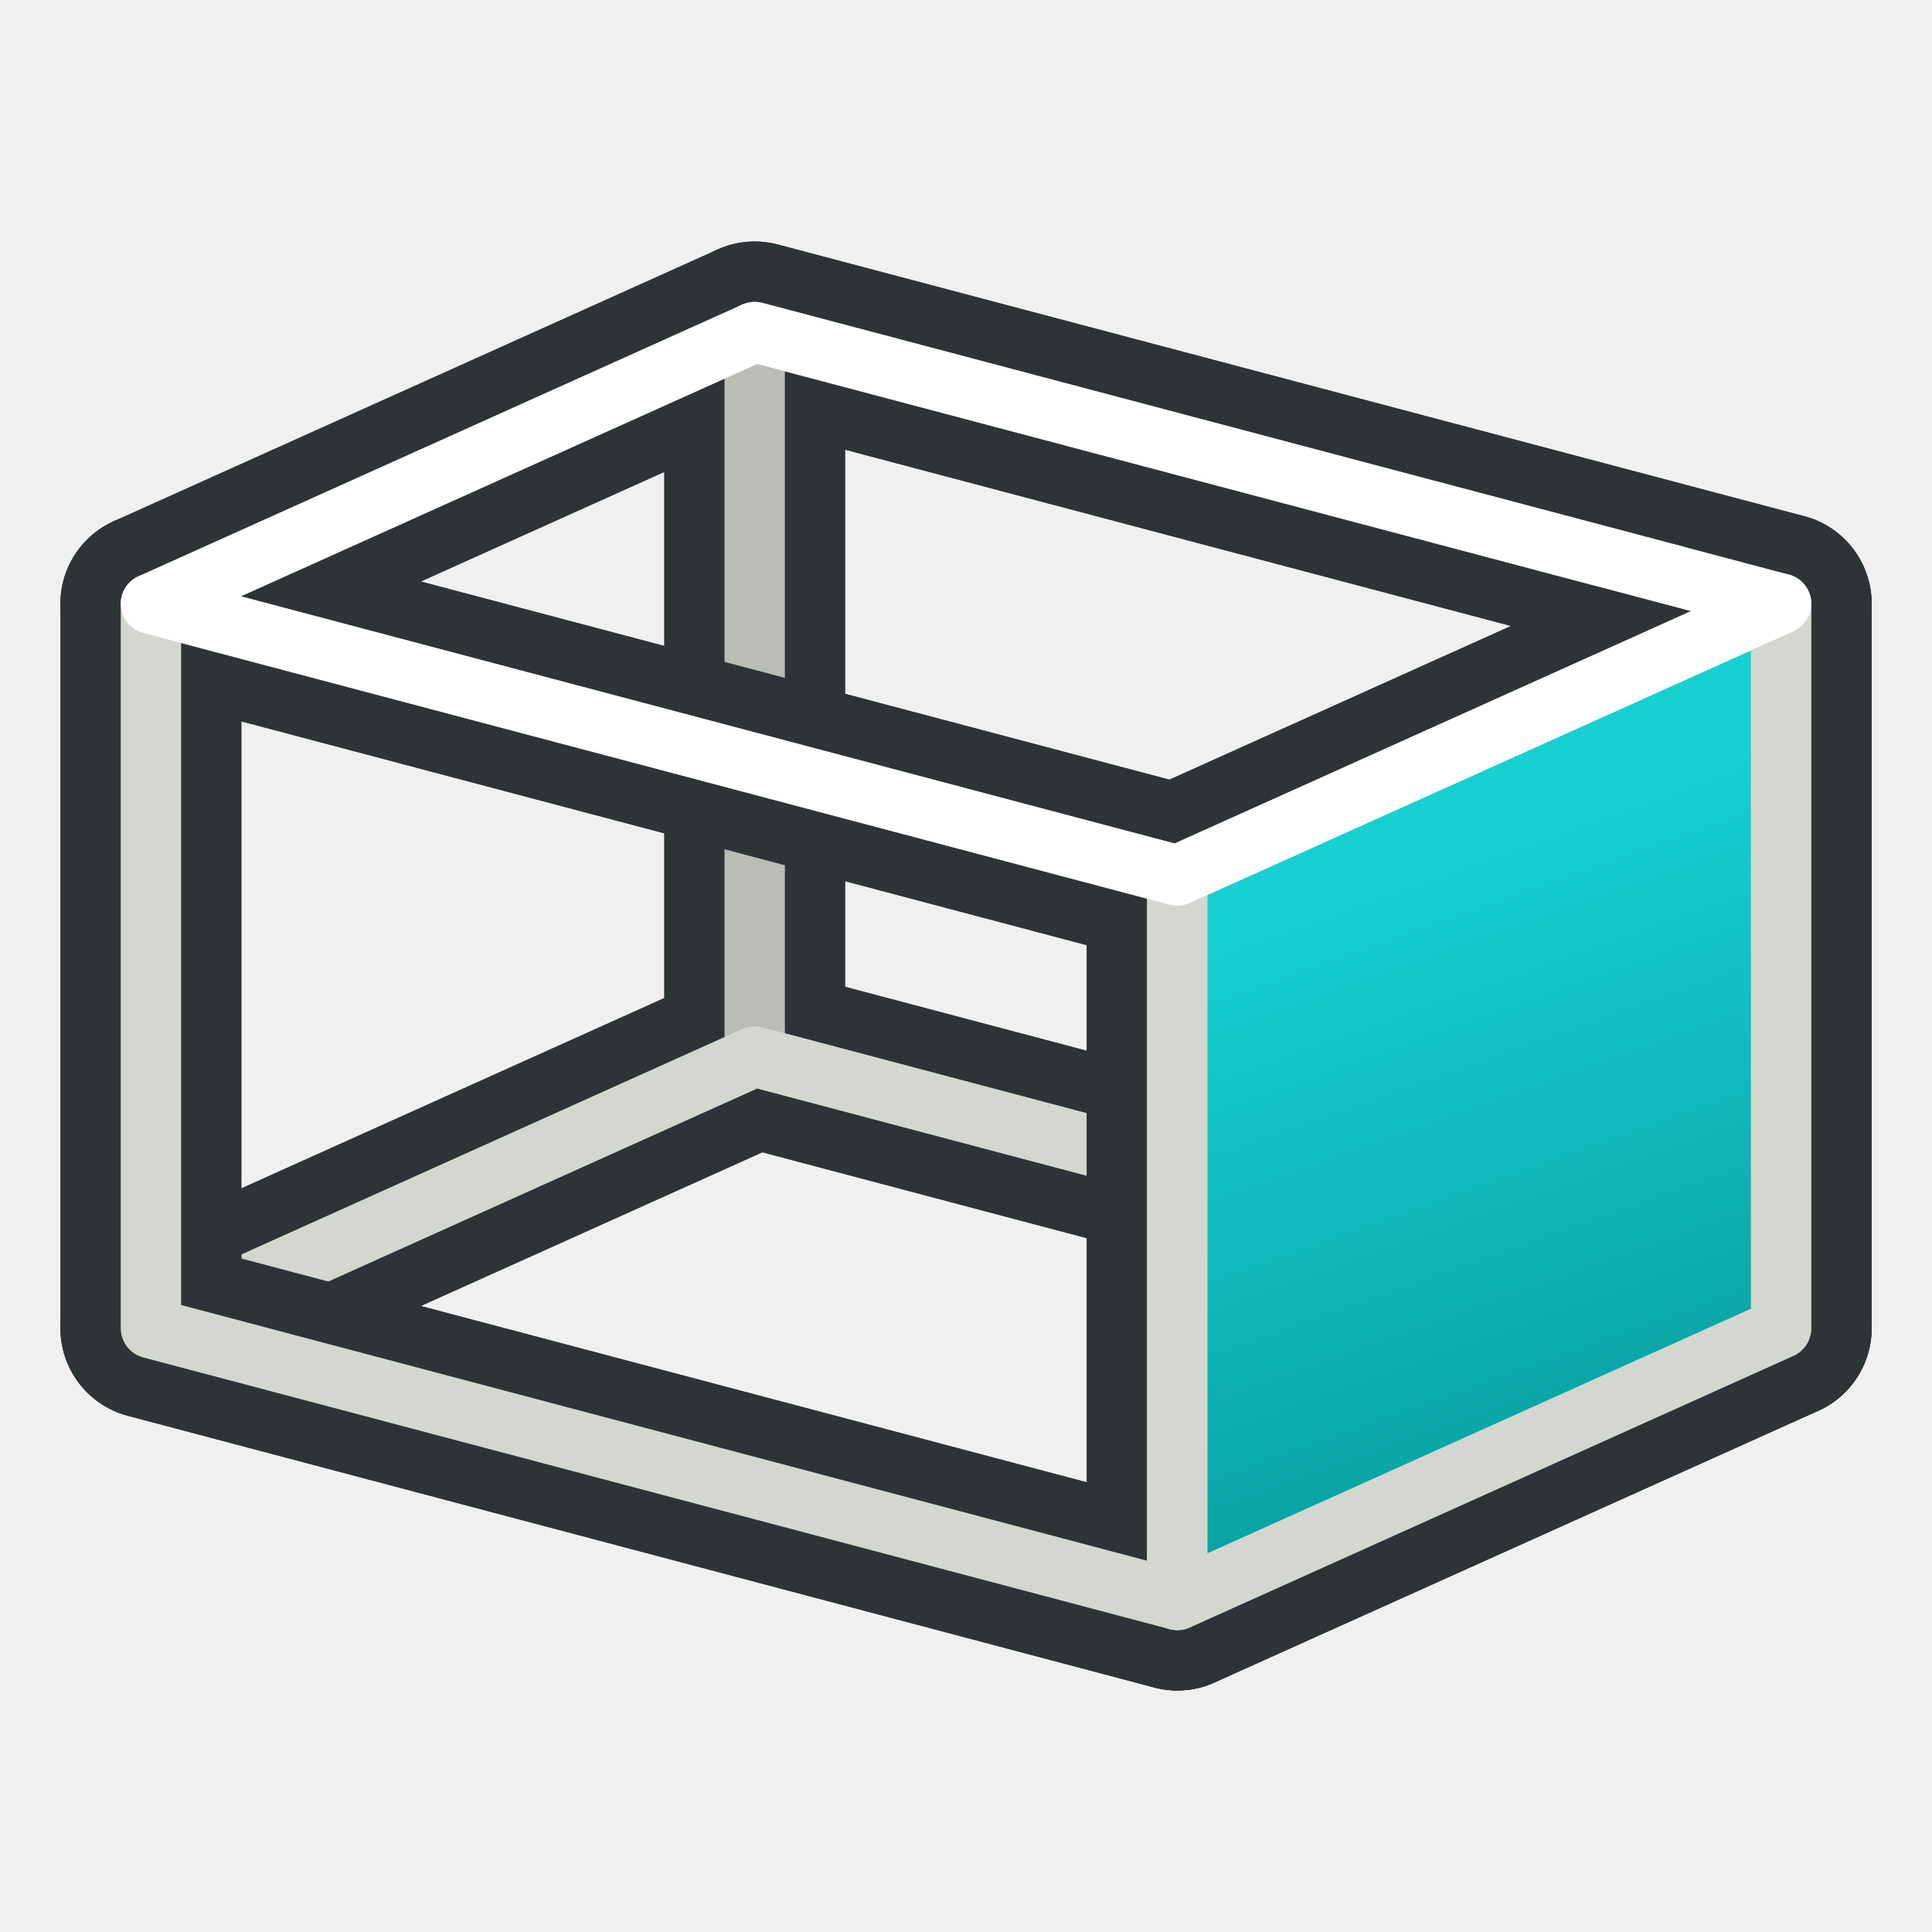
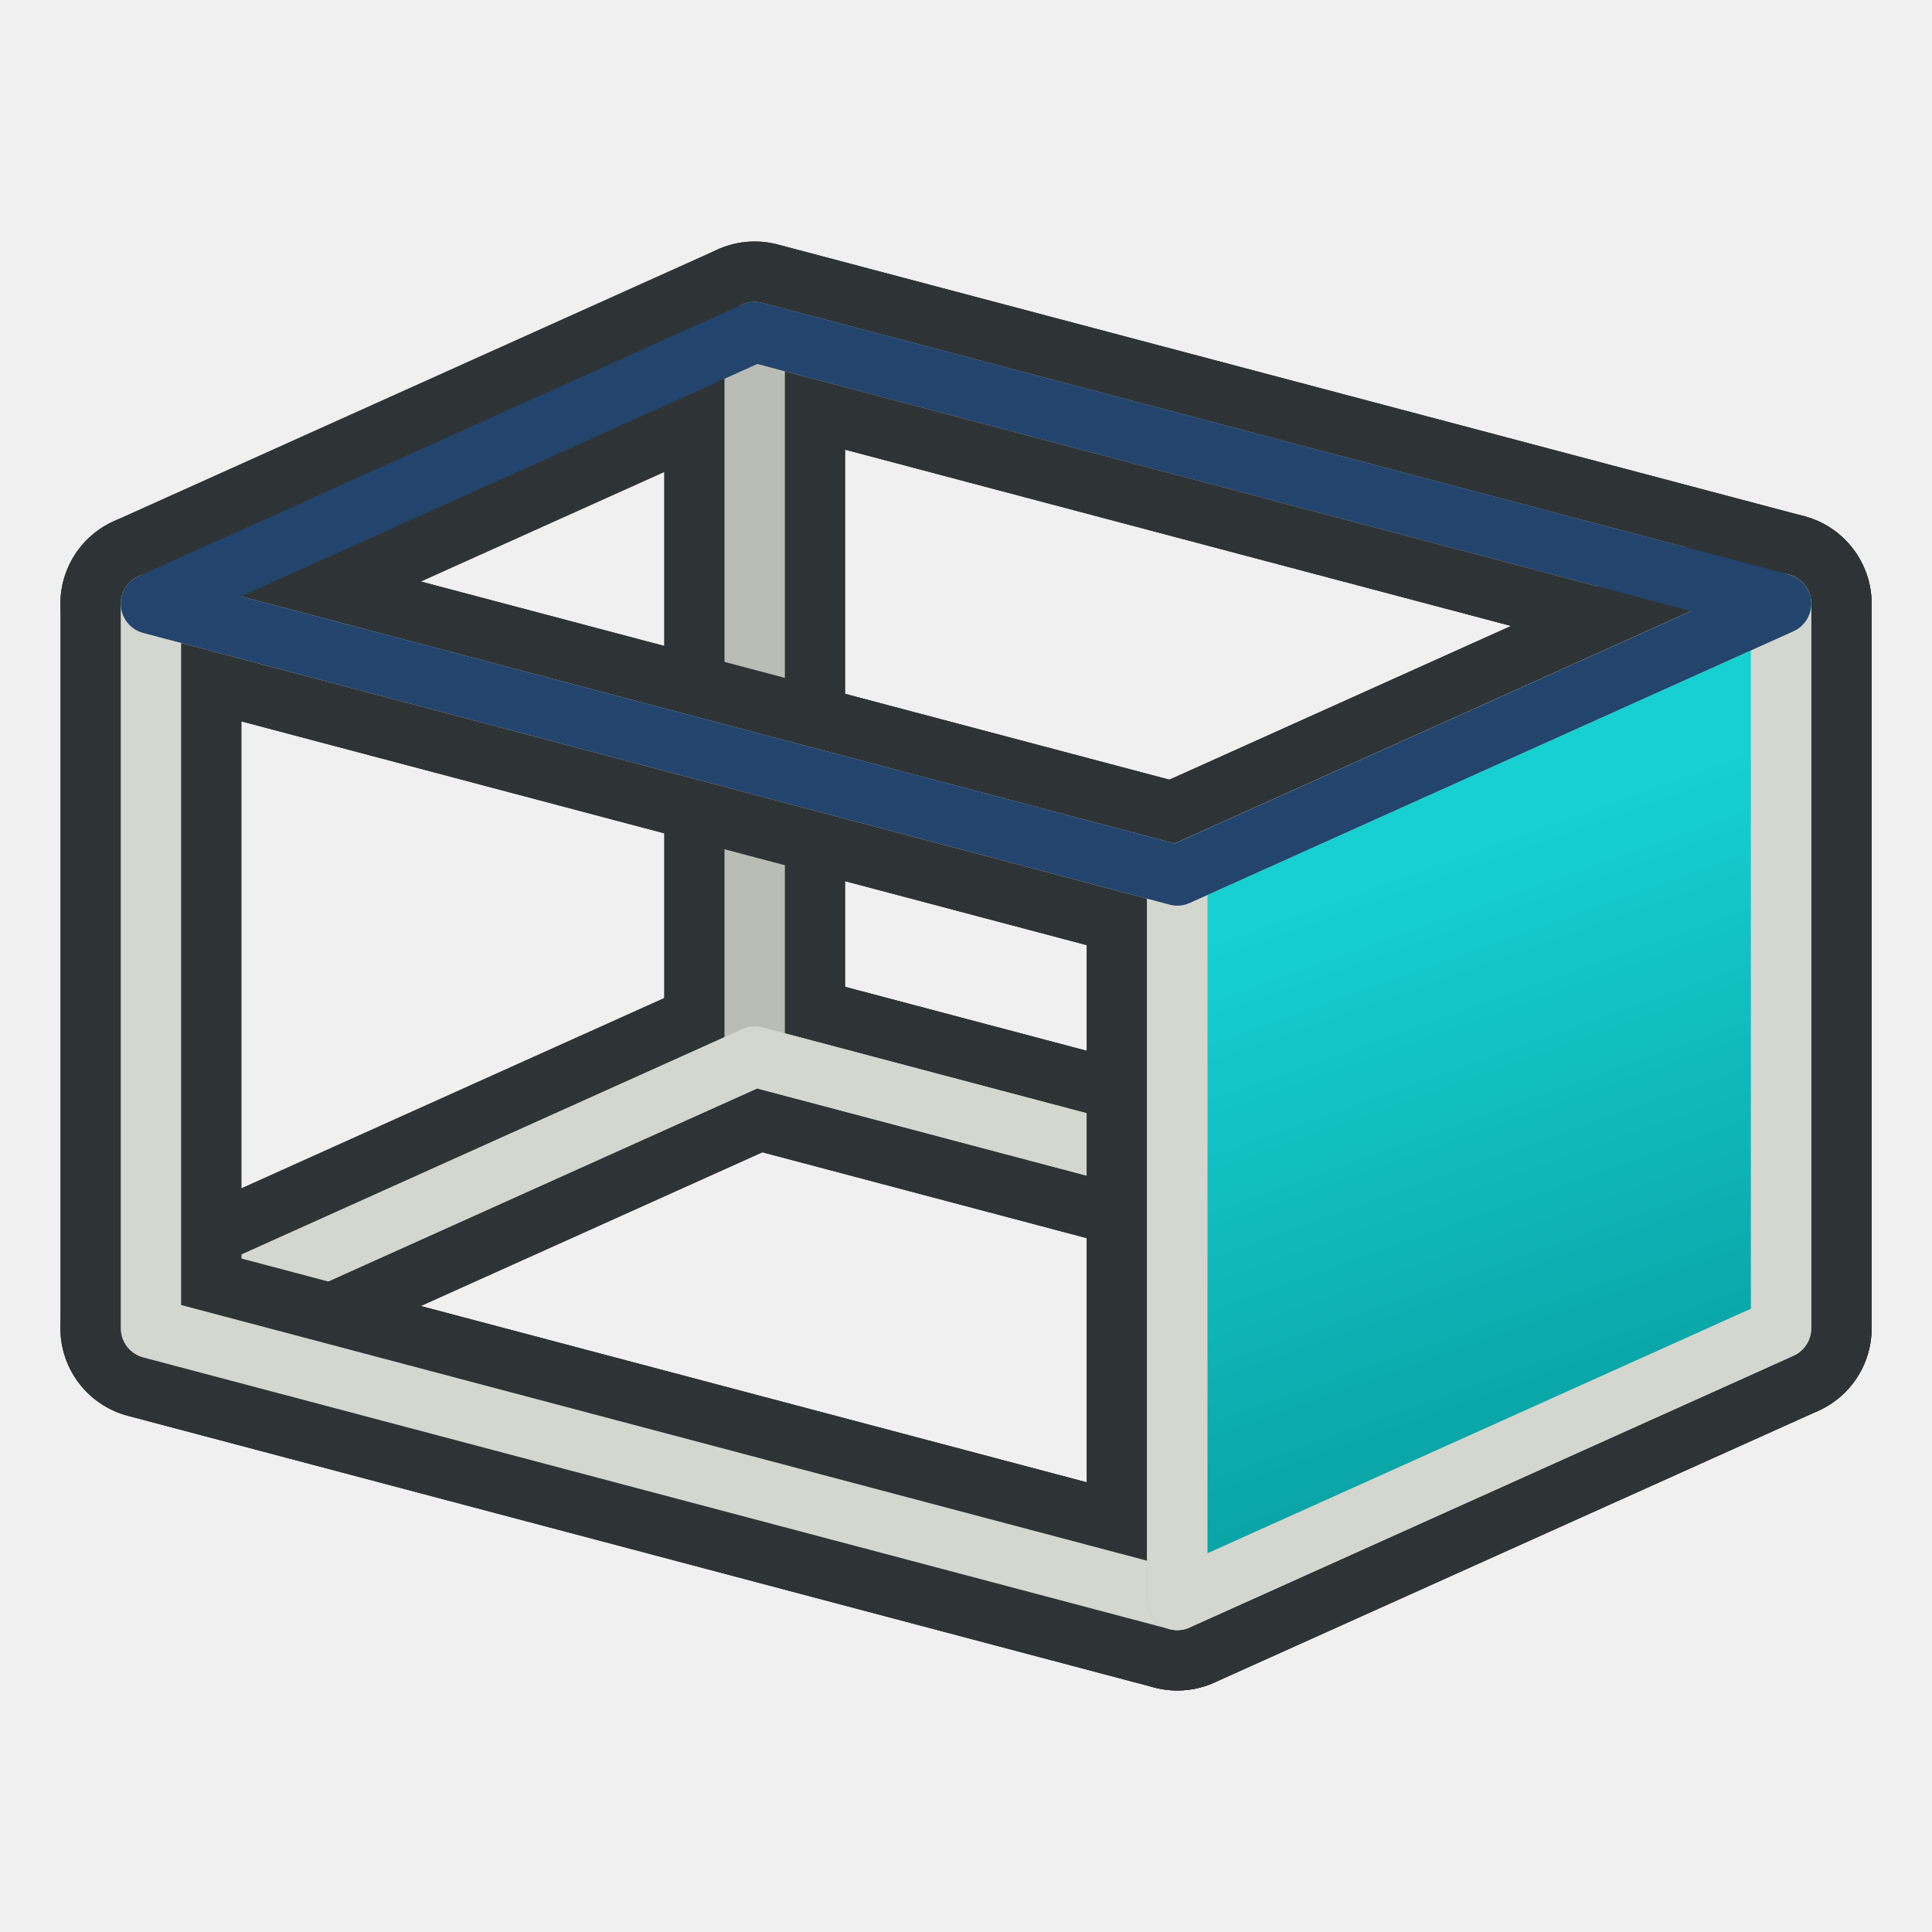
<svg xmlns="http://www.w3.org/2000/svg" xmlns:xlink="http://www.w3.org/1999/xlink" width="64px" height="64px" id="svg2860" version="1.1">
  <defs id="defs2862">
    <linearGradient id="linearGradient3906">
      <stop style="stop-color:#888a85;stop-opacity:1" offset="0" id="stop3908" />
      <stop style="stop-color:#babdb6;stop-opacity:1" offset="1" id="stop3910" />
    </linearGradient>
    <linearGradient id="linearGradient3866">
      <stop id="stop3868" offset="0" style="stop-color:#06989a;stop-opacity:1" />
      <stop id="stop3870" offset="1" style="stop-color:#16d0d2;stop-opacity:1" />
    </linearGradient>
    <linearGradient id="linearGradient3790">
      <stop style="stop-color:#555753;stop-opacity:1" offset="0" id="stop3792" />
      <stop style="stop-color:#888a85;stop-opacity:1" offset="1" id="stop3794" />
    </linearGradient>
    <linearGradient id="linearGradient3377">
      <stop id="stop3379" offset="0" style="stop-color:#faff2b;stop-opacity:1;" />
      <stop id="stop3381" offset="1" style="stop-color:#ffaa00;stop-opacity:1;" />
    </linearGradient>
    <linearGradient xlink:href="#linearGradient3790" id="linearGradient3796" x1="24.12" y1="49.955" x2="19.481" y2="24.77" gradientUnits="userSpaceOnUse" gradientTransform="matrix(1.069054,0,0,1.082964,-1.520321,-3.131533)" />
    <linearGradient xlink:href="#linearGradient3790-4" id="linearGradient3796-7" x1="26.193" y1="51.39" x2="17.09" y2="23.813" gradientUnits="userSpaceOnUse" />
    <linearGradient id="linearGradient3790-4">
      <stop style="stop-color:#888a85;stop-opacity:1" offset="0" id="stop3792-0" />
      <stop style="stop-color:#d3d7cf;stop-opacity:0;" offset="1" id="stop3794-9" />
    </linearGradient>
    <linearGradient gradientTransform="translate(-20.64508,6.552926)" y2="23.813" x2="17.09" y1="51.39" x1="26.193" gradientUnits="userSpaceOnUse" id="linearGradient3813" xlink:href="#linearGradient3790-4" />
    <linearGradient xlink:href="#linearGradient3790-8" id="linearGradient3796-8" x1="26.193" y1="51.39" x2="17.09" y2="23.813" gradientUnits="userSpaceOnUse" />
    <linearGradient id="linearGradient3790-8">
      <stop style="stop-color:#888a85;stop-opacity:1" offset="0" id="stop3792-2" />
      <stop style="stop-color:#d3d7cf;stop-opacity:1" offset="1" id="stop3794-4" />
    </linearGradient>
    <linearGradient gradientTransform="matrix(1.006832,0,0,1.133534,-5.923189,-0.7403879)" y2="26.84" x2="49.716" y1="47.701" x1="56.318" gradientUnits="userSpaceOnUse" id="linearGradient3847" xlink:href="#linearGradient3866" />
    <linearGradient gradientTransform="translate(-4.625157,0.5753425)" y2="28.434" x2="46.847" y1="49.136" x1="57.753" gradientUnits="userSpaceOnUse" id="linearGradient3847-5" xlink:href="#linearGradient3866-1" />
    <linearGradient id="linearGradient3866-1">
      <stop id="stop3868-7" offset="0" style="stop-color:#2e3436;stop-opacity:1" />
      <stop id="stop3870-1" offset="1" style="stop-color:#888a85;stop-opacity:1" />
    </linearGradient>
    <linearGradient y2="25.259" x2="116.016" y1="40.729" x1="118.498" gradientTransform="translate(-87.61145,-12.93672)" gradientUnits="userSpaceOnUse" id="linearGradient3887" xlink:href="#linearGradient3906" />
    <linearGradient gradientTransform="matrix(1.006832,0,0,1.133534,-5.924087,-0.7536012)" y2="26.84" x2="49.716" y1="47.701" x1="56.318" gradientUnits="userSpaceOnUse" id="linearGradient3847-6" xlink:href="#linearGradient3866" />
  </defs>
  <g id="layer2" style="display:inline">
    <path style="display:inline;opacity:1;fill:none;stroke:#2e3436;stroke-width:6;stroke-linecap:round;stroke-linejoin:round;stroke-dashoffset:1" d="M 25,35 V 11 l 34,9 v 24 z" id="path1" />
    <path style="display:inline;opacity:1;fill:none;stroke:#2e3436;stroke-width:6;stroke-linecap:round;stroke-linejoin:round;stroke-dashoffset:1" d="m 5,20 20,-9 34,9 -20,9 z" id="path2" />
    <path style="display:inline;opacity:1;fill:none;stroke:#2e3436;stroke-width:6;stroke-linecap:round;stroke-linejoin:round;stroke-dashoffset:1" d="m 5,44 20,-9 34,9 -20,9 z" id="path3" />
    <path style="display:inline;opacity:1;fill:none;stroke:#babdb6;stroke-width:2;stroke-linecap:round;stroke-linejoin:round;stroke-dasharray:none;stroke-dashoffset:1" d="M 25,35 V 11 l 34,9 v 24 z" id="path6" />
    <path style="display:inline;opacity:1;fill:none;stroke:#d3d7cf;stroke-width:2;stroke-linecap:round;stroke-linejoin:round;stroke-dasharray:none;stroke-dashoffset:1" d="m 5,44 20,-9 34,9 -20,9 z" id="path8" />
    <path style="display:inline;opacity:1;fill:none;stroke:#2e3436;stroke-width:6;stroke-linecap:round;stroke-linejoin:round;stroke-dashoffset:1" d="M 59,44 V 20 L 39,29 v 24 z" id="path4" />
    <path style="display:inline;opacity:1;fill:none;stroke:#2e3436;stroke-width:6;stroke-linecap:round;stroke-linejoin:round;stroke-dashoffset:1" d="m 5,44 v -24 l 34,9 V 53 Z" id="path5" />
    <path style="display:inline;opacity:1;fill:none;stroke:#d3d7cf;stroke-width:2;stroke-linecap:round;stroke-linejoin:round;stroke-dasharray:none;stroke-dashoffset:1" d="m 5,44 v -24 l 34,9 V 53 Z" id="path10" />
    <path style="display:inline;opacity:1;fill:none;stroke:#babdb6;stroke-width:2;stroke-linecap:round;stroke-linejoin:round;stroke-dasharray:none;stroke-dashoffset:1" d="M 59,44 V 20 L 39,29 v 24 z" id="path9" />
    <path style="font-variation-settings:normal;display:inline;opacity:1;fill:url(#linearGradient3847-6);fill-opacity:1;stroke:#d3d7cf;stroke-width:2;stroke-linecap:butt;stroke-linejoin:round;stroke-miterlimit:4;stroke-dasharray:none;stroke-dashoffset:0;stroke-opacity:1;stop-color:#000000;stop-opacity:1" d="M 59,44 V 20 L 39,29 v 24 z" id="path12" />
-     <path style="display:inline;opacity:1;fill:none;stroke:#ffffff;stroke-width:2;stroke-linecap:round;stroke-linejoin:round;stroke-dasharray:none;stroke-dashoffset:1" d="m 5,20 20,-9 34,9 -20,9 z" id="path7" />
+     <path style="display:inline;opacity:1;fill:none;stroke:#23446c;stroke-width:2;stroke-linecap:round;stroke-linejoin:round;stroke-dasharray:none;stroke-dashoffset:1" d="m 5,20 20,-9 34,9 -20,9 z" id="path7" />
  </g>
</svg>
